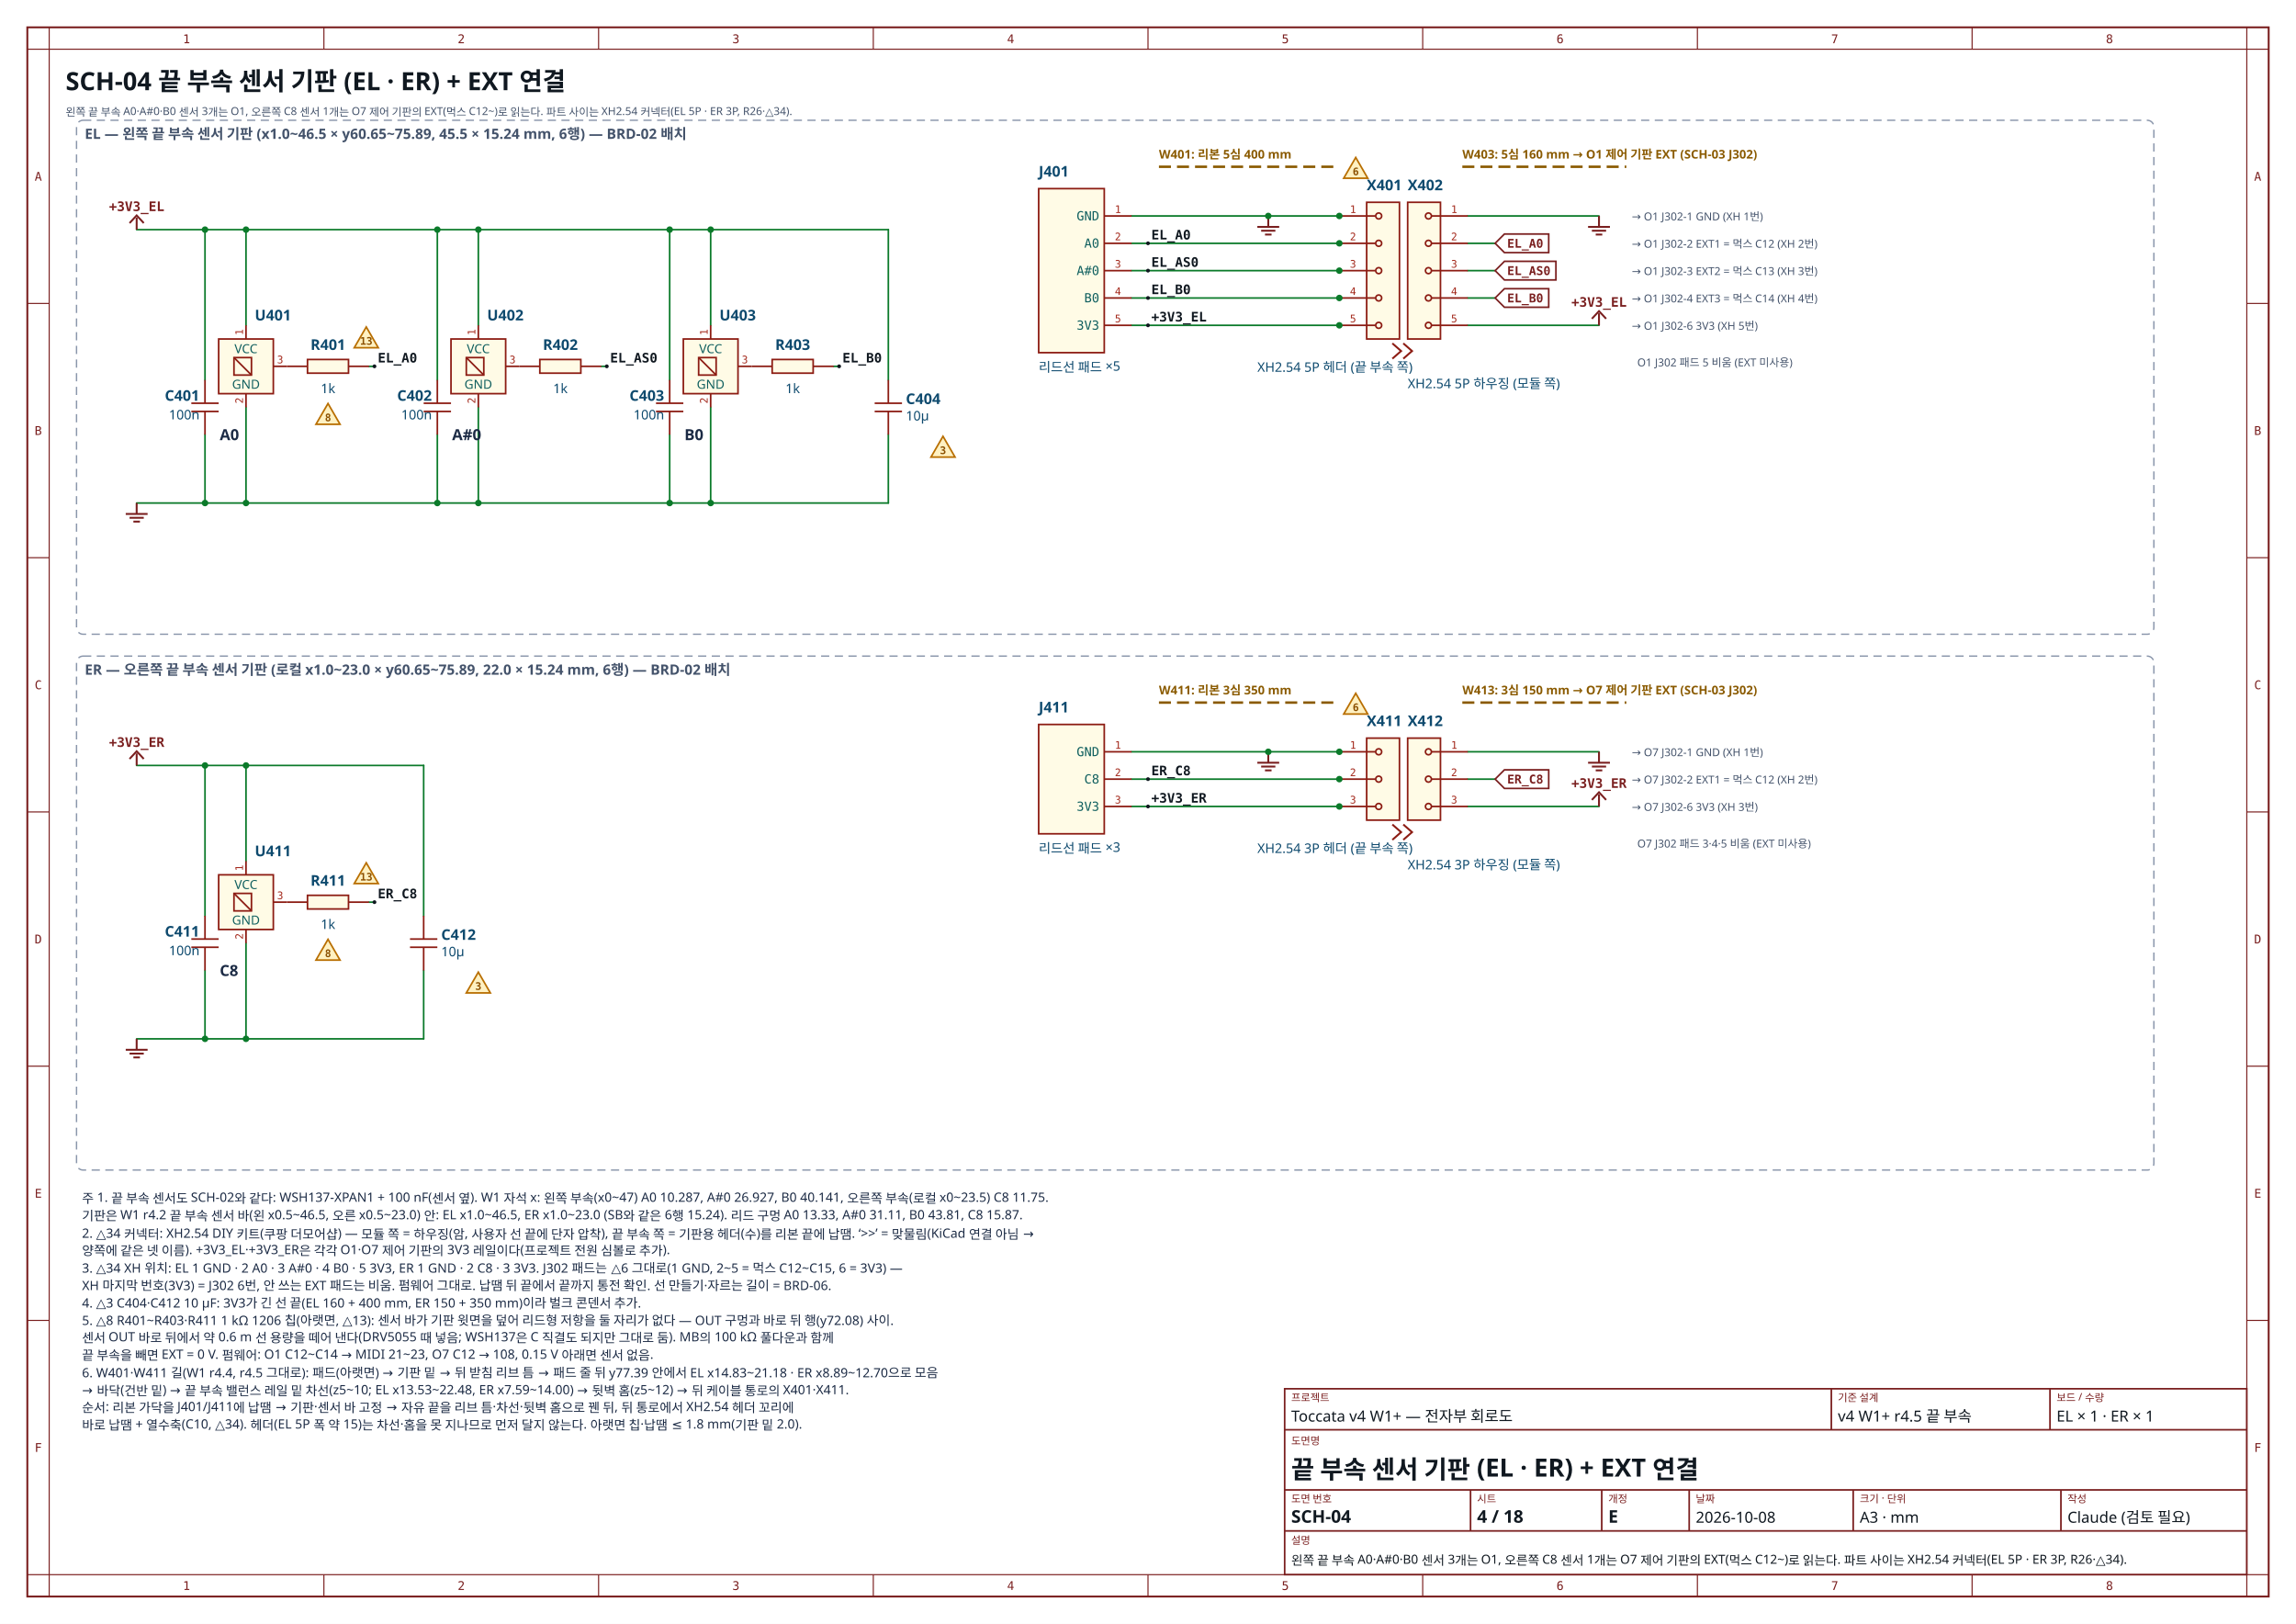
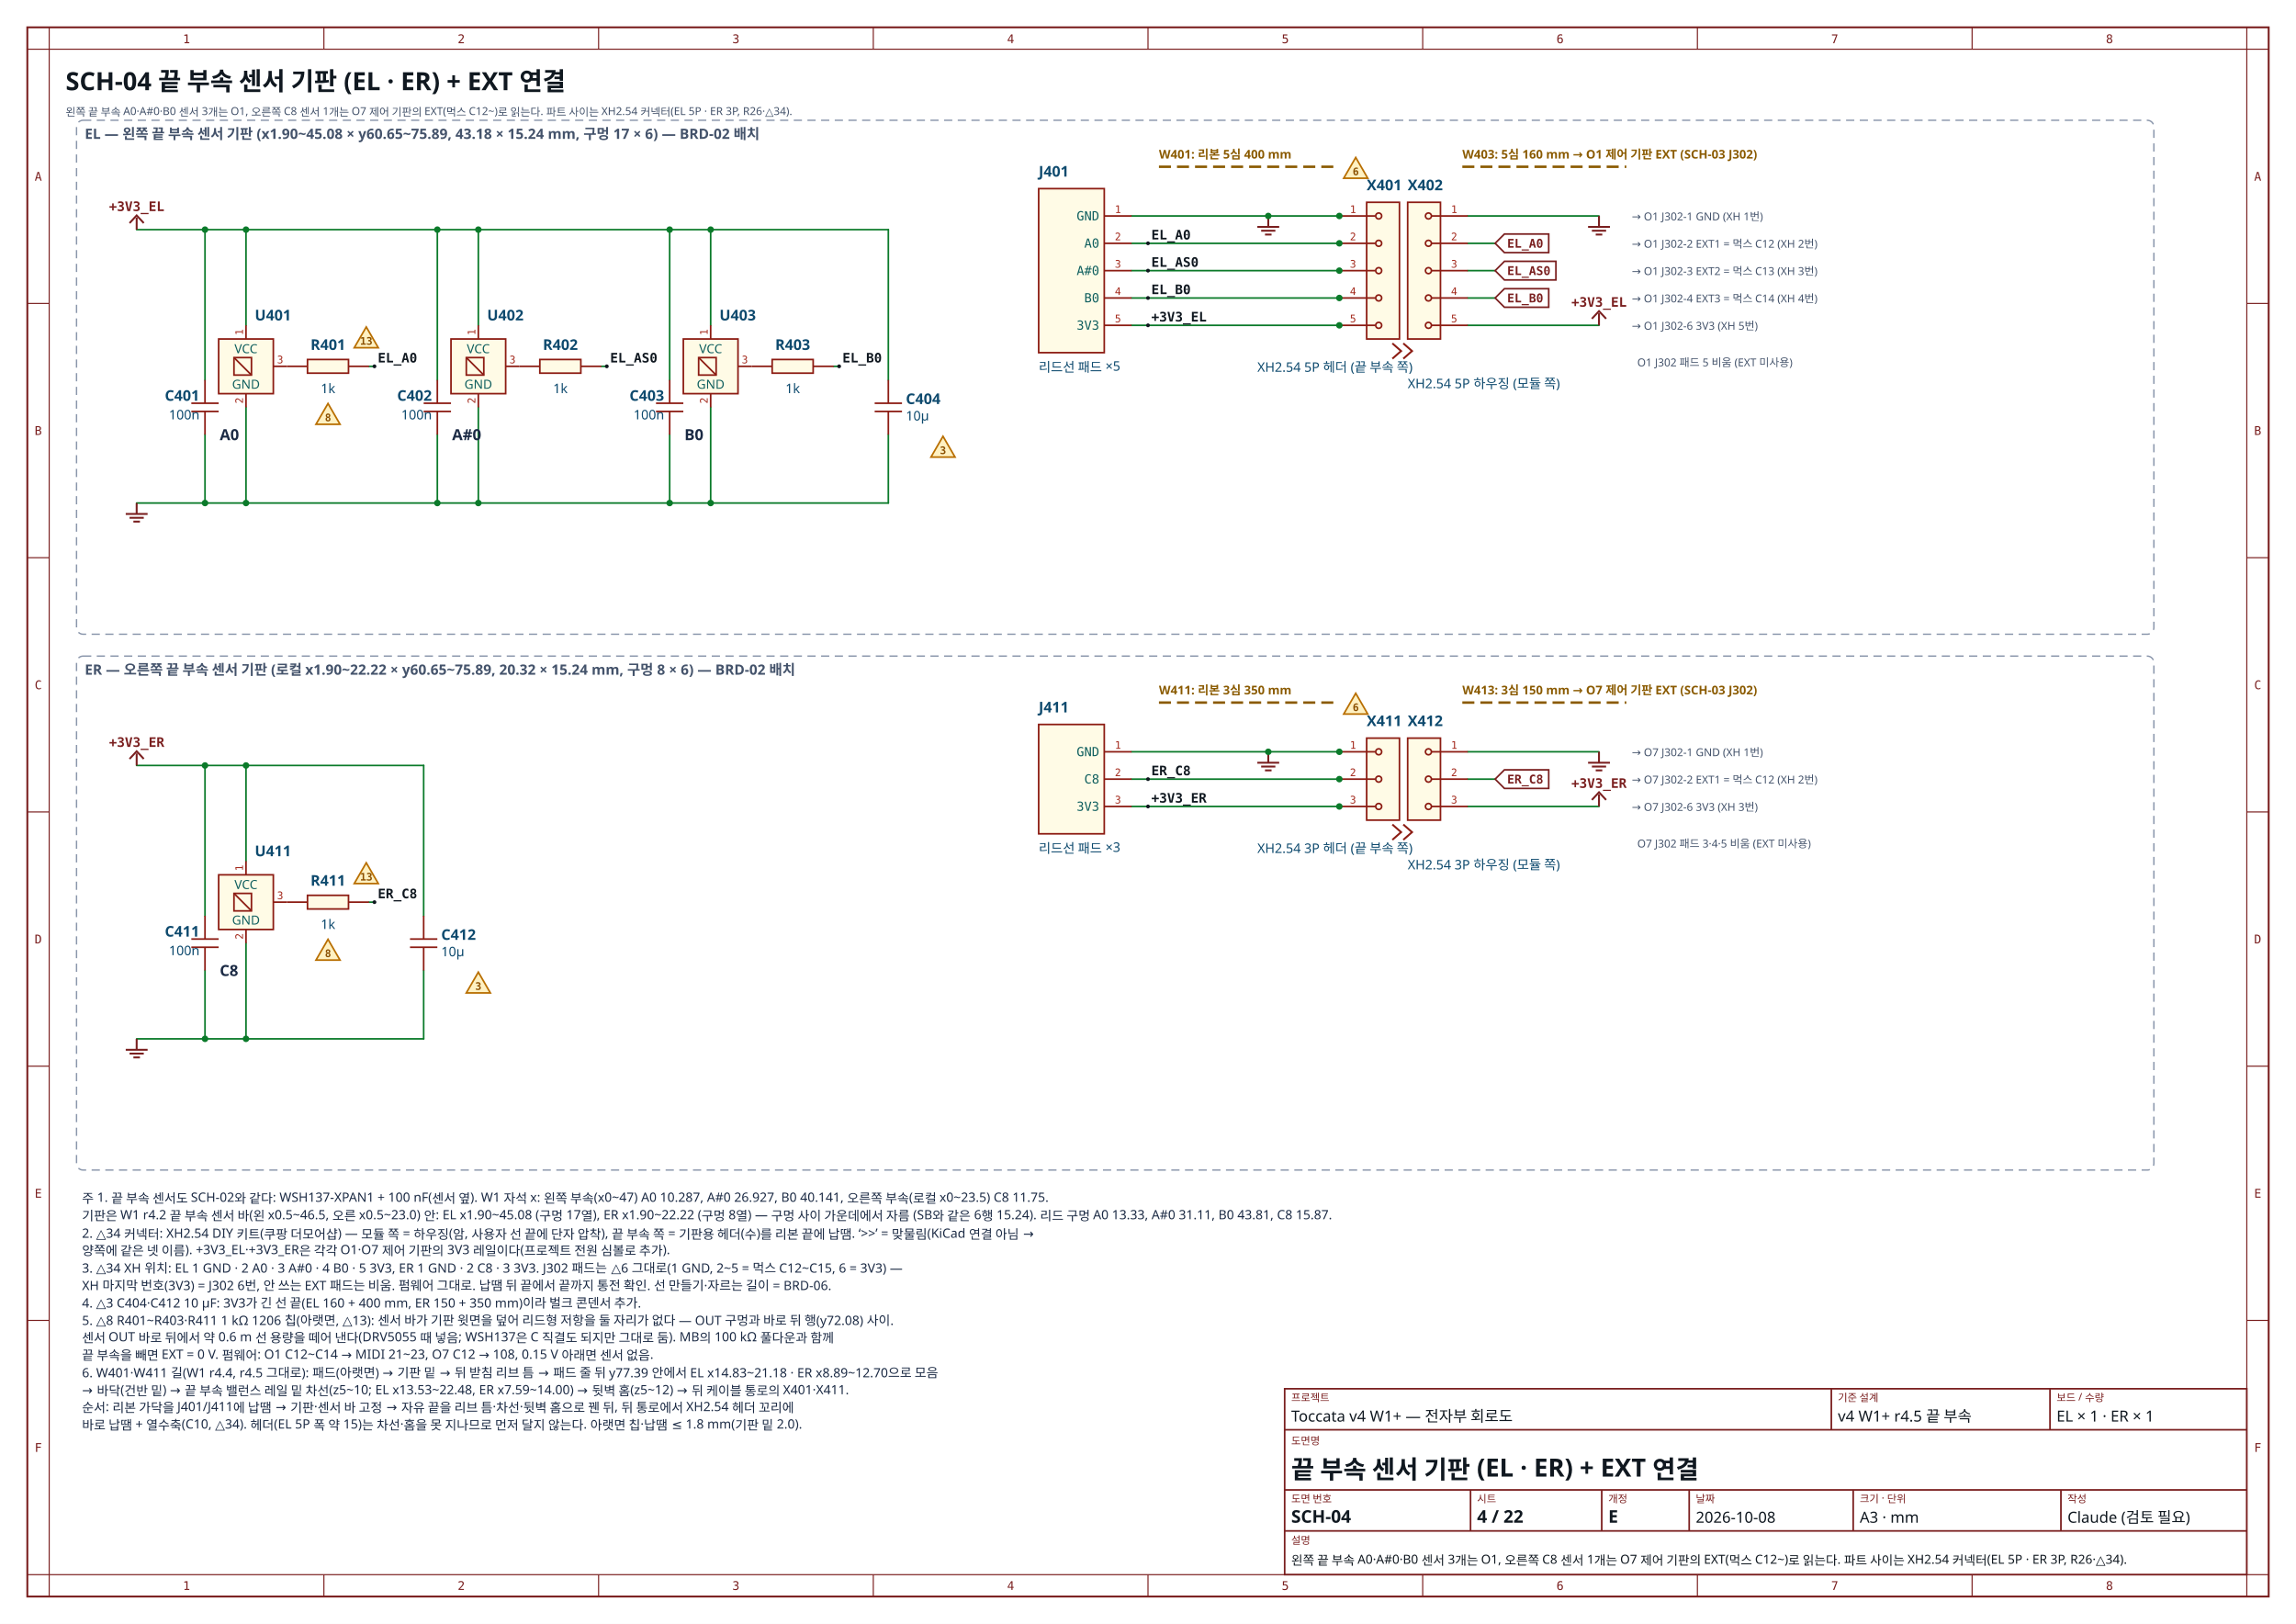
<svg xmlns="http://www.w3.org/2000/svg" viewBox="0 0 420.0 297.0" width="420.0mm" height="297.0mm" font-family="'IBM Plex Sans KR','Apple SD Gothic Neo','Noto Sans KR','Malgun Gothic',sans-serif">
  <style>
.frame{fill:none;stroke:#7a1f1f;stroke-width:.35}
.frame2{fill:none;stroke:#7a1f1f;stroke-width:.2}
.zone{font:2.2px 'IBM Plex Mono',Menlo,Consolas,monospace;fill:#7a1f1f;text-anchor:middle}
.tb{fill:none;stroke:#7a1f1f;stroke-width:.3}
.tbk{font:1.9px 'IBM Plex Sans KR','Apple SD Gothic Neo','Noto Sans KR','Malgun Gothic',sans-serif;fill:#7a1f1f}
.tbv{font:2.8px 'IBM Plex Sans KR','Apple SD Gothic Neo','Noto Sans KR','Malgun Gothic',sans-serif;fill:#101820}
.tbt{font:600 4.6px 'IBM Plex Sans KR','Apple SD Gothic Neo','Noto Sans KR','Malgun Gothic',sans-serif;fill:#101820}
.tbs{font:600 3.2px 'IBM Plex Sans KR','Apple SD Gothic Neo','Noto Sans KR','Malgun Gothic',sans-serif;fill:#101820}
.wire{fill:none;stroke:#0b7a2a;stroke-width:.3;stroke-linecap:round;stroke-linejoin:round}
.bus{fill:none;stroke:#1f4fa0;stroke-width:.8}
.cable{fill:none;stroke:#8a5a00;stroke-width:.45;stroke-dasharray:2.2 1.1}
.jn{fill:#0b7a2a}
.body{fill:#fffbe6;stroke:#8c1c13;stroke-width:.3}
.bodyl{fill:none;stroke:#8c1c13;stroke-width:.3}
.bodyf{fill:#8c1c13;stroke:#8c1c13;stroke-width:.2}
.mod{fill:#eef4fb;stroke:#1f4fa0;stroke-width:.35}
.modl{fill:none;stroke:#1f4fa0;stroke-width:.3}
.pinl{stroke:#8c1c13;stroke-width:.3}
.pinnum{font:1.9px 'IBM Plex Mono',Menlo,Consolas,monospace;fill:#a3281b}
.pinname{font:2.3px 'IBM Plex Mono',Menlo,Consolas,monospace;fill:#0e5e5e}
.pinnameh{font:2.3px 'IBM Plex Sans KR','Apple SD Gothic Neo','Noto Sans KR','Malgun Gothic',sans-serif;fill:#0e5e5e}
.ref{font:600 2.7px 'IBM Plex Sans KR','Apple SD Gothic Neo','Noto Sans KR','Malgun Gothic',sans-serif;fill:#0e4a6e}
.val{font:2.4px 'IBM Plex Sans KR','Apple SD Gothic Neo','Noto Sans KR','Malgun Gothic',sans-serif;fill:#0e4a6e}
.part{font:1.9px 'IBM Plex Sans KR','Apple SD Gothic Neo','Noto Sans KR','Malgun Gothic',sans-serif;fill:#56657a}
.lbl{font:600 2.4px 'IBM Plex Mono',Menlo,Consolas,monospace;fill:#101820}
.glbl{fill:#fff;stroke:#7a1f1f;stroke-width:.3}
.glblt{font:600 2.2px 'IBM Plex Mono',Menlo,Consolas,monospace;fill:#7a1f1f}
.pwr{fill:none;stroke:#7a1f1f;stroke-width:.35}
.pwrt{font:600 2.4px 'IBM Plex Mono',Menlo,Consolas,monospace;fill:#7a1f1f}
.nc{stroke:#1f4fa0;stroke-width:.35}
.note{font:2.35px 'IBM Plex Sans KR','Apple SD Gothic Neo','Noto Sans KR','Malgun Gothic',sans-serif;fill:#1b2a44}
.noteb{font:600 2.8px 'IBM Plex Sans KR','Apple SD Gothic Neo','Noto Sans KR','Malgun Gothic',sans-serif;fill:#1b2a44}
.notes{font:2.0px 'IBM Plex Sans KR','Apple SD Gothic Neo','Noto Sans KR','Malgun Gothic',sans-serif;fill:#44536b}
.box{fill:none;stroke:#8a96ab;stroke-width:.25;stroke-dasharray:1.5 1}
.boxt{font:600 2.6px 'IBM Plex Sans KR','Apple SD Gothic Neo','Noto Sans KR','Malgun Gothic',sans-serif;fill:#44536b}
.tblh{font:600 2.1px 'IBM Plex Sans KR','Apple SD Gothic Neo','Noto Sans KR','Malgun Gothic',sans-serif;fill:#1b2a44}
.tbl{font:2.0px 'IBM Plex Sans KR','Apple SD Gothic Neo','Noto Sans KR','Malgun Gothic',sans-serif;fill:#1b2a44}
.tblm{font:2.0px 'IBM Plex Mono',Menlo,Consolas,monospace;fill:#1b2a44}
.tline{stroke:#b6bfcc;stroke-width:.2}
.chg{fill:#fff1c2;stroke:#b86e00;stroke-width:.3}
.chgt{font:600 1.9px 'IBM Plex Mono',Menlo,Consolas,monospace;fill:#8a4f00;text-anchor:middle}
.cabt{font:600 2.2px 'IBM Plex Sans KR','Apple SD Gothic Neo','Noto Sans KR','Malgun Gothic',sans-serif;fill:#8a5a00}
</style>
  <rect width="420.0" height="297.0" fill="#fff" />
  <rect x="5.0" y="5.0" width="410.0" height="287.0" class="frame" />
  <rect x="9.0" y="9.0" width="402.0" height="279.0" class="frame2" />
  <line x1="9.00" y1="5.0" x2="9.00" y2="9.0" class="frame2" />
  <line x1="9.00" y1="288.0" x2="9.00" y2="292.0" class="frame2" />
  <line x1="59.25" y1="5.0" x2="59.25" y2="9.0" class="frame2" />
  <line x1="59.25" y1="288.0" x2="59.25" y2="292.0" class="frame2" />
  <line x1="109.50" y1="5.0" x2="109.50" y2="9.0" class="frame2" />
  <line x1="109.50" y1="288.0" x2="109.50" y2="292.0" class="frame2" />
  <line x1="159.75" y1="5.0" x2="159.75" y2="9.0" class="frame2" />
  <line x1="159.75" y1="288.0" x2="159.75" y2="292.0" class="frame2" />
  <line x1="210.00" y1="5.0" x2="210.00" y2="9.0" class="frame2" />
  <line x1="210.00" y1="288.0" x2="210.00" y2="292.0" class="frame2" />
  <line x1="260.25" y1="5.0" x2="260.25" y2="9.0" class="frame2" />
  <line x1="260.25" y1="288.0" x2="260.25" y2="292.0" class="frame2" />
  <line x1="310.50" y1="5.0" x2="310.50" y2="9.0" class="frame2" />
  <line x1="310.50" y1="288.0" x2="310.50" y2="292.0" class="frame2" />
  <line x1="360.75" y1="5.0" x2="360.75" y2="9.0" class="frame2" />
  <line x1="360.75" y1="288.0" x2="360.75" y2="292.0" class="frame2" />
  <line x1="411.00" y1="5.0" x2="411.00" y2="9.0" class="frame2" />
  <line x1="411.00" y1="288.0" x2="411.00" y2="292.0" class="frame2" />
  <text x="34.12" y="7.90" class="zone">1</text>
  <text x="34.12" y="290.80" class="zone">1</text>
  <text x="84.38" y="7.90" class="zone">2</text>
  <text x="84.38" y="290.80" class="zone">2</text>
  <text x="134.62" y="7.90" class="zone">3</text>
  <text x="134.62" y="290.80" class="zone">3</text>
  <text x="184.88" y="7.90" class="zone">4</text>
  <text x="184.88" y="290.80" class="zone">4</text>
  <text x="235.12" y="7.90" class="zone">5</text>
  <text x="235.12" y="290.80" class="zone">5</text>
  <text x="285.38" y="7.90" class="zone">6</text>
  <text x="285.38" y="290.80" class="zone">6</text>
  <text x="335.62" y="7.90" class="zone">7</text>
  <text x="335.62" y="290.80" class="zone">7</text>
  <text x="385.88" y="7.90" class="zone">8</text>
  <text x="385.88" y="290.80" class="zone">8</text>
  <line x1="5.0" y1="9.00" x2="9.0" y2="9.00" class="frame2" />
  <line x1="411.0" y1="9.00" x2="415.0" y2="9.00" class="frame2" />
  <line x1="5.0" y1="55.50" x2="9.0" y2="55.50" class="frame2" />
  <line x1="411.0" y1="55.50" x2="415.0" y2="55.50" class="frame2" />
  <line x1="5.0" y1="102.00" x2="9.0" y2="102.00" class="frame2" />
  <line x1="411.0" y1="102.00" x2="415.0" y2="102.00" class="frame2" />
  <line x1="5.0" y1="148.50" x2="9.0" y2="148.50" class="frame2" />
  <line x1="411.0" y1="148.50" x2="415.0" y2="148.50" class="frame2" />
  <line x1="5.0" y1="195.00" x2="9.0" y2="195.00" class="frame2" />
  <line x1="411.0" y1="195.00" x2="415.0" y2="195.00" class="frame2" />
  <line x1="5.0" y1="241.50" x2="9.0" y2="241.50" class="frame2" />
  <line x1="411.0" y1="241.50" x2="415.0" y2="241.50" class="frame2" />
  <line x1="5.0" y1="288.00" x2="9.0" y2="288.00" class="frame2" />
  <line x1="411.0" y1="288.00" x2="415.0" y2="288.00" class="frame2" />
  <text x="7.00" y="33.05" class="zone">A</text>
  <text x="413.00" y="33.05" class="zone">A</text>
  <text x="7.00" y="79.55" class="zone">B</text>
  <text x="413.00" y="79.55" class="zone">B</text>
  <text x="7.00" y="126.05" class="zone">C</text>
  <text x="413.00" y="126.05" class="zone">C</text>
  <text x="7.00" y="172.55" class="zone">D</text>
  <text x="413.00" y="172.55" class="zone">D</text>
  <text x="7.00" y="219.05" class="zone">E</text>
  <text x="413.00" y="219.05" class="zone">E</text>
  <text x="7.00" y="265.55" class="zone">F</text>
  <text x="413.00" y="265.55" class="zone">F</text>
  <rect x="235.00" y="254.00" width="176.0" height="34.0" class="tb" fill="#fff" />
  <line x1="235.00" y1="261.50" x2="411.00" y2="261.50" class="tb" />
  <line x1="235.00" y1="272.50" x2="411.00" y2="272.50" class="tb" />
  <line x1="235.00" y1="280.00" x2="411.00" y2="280.00" class="tb" />
  <text x="236.20" y="256.30" class="tbk">프로젝트</text>
  <text x="236.20" y="260.00" class="tbv">Toccata v4 W1+ — 전자부 회로도</text>
  <text x="336.20" y="256.30" class="tbk">기준 설계</text>
  <text x="336.20" y="260.00" class="tbv">v4 W1+ r4.5 끝 부속</text>
  <line x1="335.00" y1="254.00" x2="335.00" y2="261.50" class="tb" />
  <text x="376.20" y="256.30" class="tbk">보드 / 수량</text>
  <text x="376.20" y="260.00" class="tbv">EL × 1 · ER × 1</text>
  <line x1="375.00" y1="254.00" x2="375.00" y2="261.50" class="tb" />
  <text x="236.20" y="264.20" class="tbk">도면명</text>
  <text x="236.20" y="270.40" class="tbt">끝 부속 센서 기판 (EL · ER) + EXT 연결</text>
  <text x="236.20" y="274.80" class="tbk">도면 번호</text>
  <text x="236.20" y="278.50" class="tbs">SCH-04</text>
  <text x="270.20" y="274.80" class="tbk">시트</text>
-   <text x="270.20" y="278.50" class="tbs">4 / 18</text>
+   <text x="270.20" y="278.50" class="tbs">4 / 22</text>
  <line x1="269.00" y1="272.50" x2="269.00" y2="280.00" class="tb" />
  <text x="294.20" y="274.80" class="tbk">개정</text>
  <text x="294.20" y="278.50" class="tbs">E</text>
  <line x1="293.00" y1="272.50" x2="293.00" y2="280.00" class="tb" />
  <text x="310.20" y="274.80" class="tbk">날짜</text>
  <text x="310.20" y="278.50" class="tbv">2026-10-08</text>
  <line x1="309.00" y1="272.50" x2="309.00" y2="280.00" class="tb" />
  <text x="340.20" y="274.80" class="tbk">크기 · 단위</text>
  <text x="340.20" y="278.50" class="tbv">A3 · mm</text>
  <line x1="339.00" y1="272.50" x2="339.00" y2="280.00" class="tb" />
  <text x="378.20" y="274.80" class="tbk">작성</text>
  <text x="378.20" y="278.50" class="tbv">Claude (검토 필요)</text>
  <line x1="377.00" y1="272.50" x2="377.00" y2="280.00" class="tb" />
  <text x="236.20" y="282.40" class="tbk">설명</text>
  <text x="236.20" y="286.20" class="tbv" style="font-size:2.3px">왼쪽 끝 부속 A0·A#0·B0 센서 3개는 O1, 오른쪽 C8 센서 1개는 O7 제어 기판의 EXT(먹스 C12~)로 읽는다. 파트 사이는 XH2.54 커넥터(EL 5P · ER 3P, R26·△34).</text>
  <rect x="14.00" y="22.00" width="380.00" height="94.00" rx="1.2" class="box" />
  <rect x="14.00" y="120.00" width="380.00" height="94.00" rx="1.2" class="box" />
  <path d="M25.00,42.00 L162.50,42.00" class="wire" />
  <path d="M25.00,92.00 L162.50,92.00" class="wire" />
  <path d="M45.00,59.50 L45.00,42.00" class="wire" />
  <path d="M45.00,74.50 L45.00,92.00" class="wire" />
  <path d="M67.50,67.00 L68.50,67.00" class="wire" />
  <path d="M37.50,69.50 L37.50,42.00" class="wire" />
  <path d="M37.50,79.50 L37.50,92.00" class="wire" />
  <path d="M87.50,59.50 L87.50,42.00" class="wire" />
  <path d="M87.50,74.50 L87.50,92.00" class="wire" />
  <path d="M110.00,67.00 L111.00,67.00" class="wire" />
  <path d="M80.00,69.50 L80.00,42.00" class="wire" />
  <path d="M80.00,79.50 L80.00,92.00" class="wire" />
  <path d="M130.00,59.50 L130.00,42.00" class="wire" />
  <path d="M130.00,74.50 L130.00,92.00" class="wire" />
  <path d="M152.50,67.00 L153.50,67.00" class="wire" />
  <path d="M122.50,69.50 L122.50,42.00" class="wire" />
  <path d="M122.50,79.50 L122.50,92.00" class="wire" />
  <path d="M162.50,69.50 L162.50,42.00" class="wire" />
  <path d="M162.50,79.50 L162.50,92.00" class="wire" />
  <path d="M207.00,39.50 L245.00,39.50" class="wire" />
  <path d="M207.00,44.50 L245.00,44.50" class="wire" />
  <path d="M207.00,49.50 L245.00,49.50" class="wire" />
  <path d="M207.00,54.50 L245.00,54.50" class="wire" />
  <path d="M207.00,59.50 L245.00,59.50" class="wire" />
  <path d="M212.00,30.50 L245.00,30.50" class="cable" />
  <path d="M268.50,39.50 L292.50,39.50" class="wire" />
  <path d="M268.50,44.50 L273.50,44.50" class="wire" />
  <path d="M268.50,49.50 L273.50,49.50" class="wire" />
  <path d="M268.50,54.50 L273.50,54.50" class="wire" />
  <path d="M268.50,59.50 L292.50,59.50" class="wire" />
  <path d="M267.50,30.50 L297.50,30.50" class="cable" />
  <path d="M25.00,140.00 L77.50,140.00" class="wire" />
  <path d="M25.00,190.00 L77.50,190.00" class="wire" />
  <path d="M45.00,157.50 L45.00,140.00" class="wire" />
  <path d="M45.00,172.50 L45.00,190.00" class="wire" />
  <path d="M67.50,165.00 L68.50,165.00" class="wire" />
  <path d="M37.50,167.50 L37.50,140.00" class="wire" />
  <path d="M37.50,177.50 L37.50,190.00" class="wire" />
  <path d="M77.50,167.50 L77.50,140.00" class="wire" />
  <path d="M77.50,177.50 L77.50,190.00" class="wire" />
  <path d="M207.00,137.50 L245.00,137.50" class="wire" />
  <path d="M207.00,142.50 L245.00,142.50" class="wire" />
  <path d="M207.00,147.50 L245.00,147.50" class="wire" />
  <path d="M212.00,128.50 L245.00,128.50" class="cable" />
  <path d="M268.50,137.50 L292.50,137.50" class="wire" />
  <path d="M268.50,142.50 L273.50,142.50" class="wire" />
  <path d="M268.50,147.50 L292.50,147.50" class="wire" />
  <path d="M267.50,128.50 L297.50,128.50" class="cable" />
  <rect x="40.00" y="62.00" width="10.00" height="10.00" class="body" />
  <rect x="42.80" y="65.40" width="3.20" height="3.20" class="bodyl" />
  <line x1="42.80" y1="65.40" x2="46.00" y2="68.60" class="bodyl" />
  <rect x="56.25" y="65.75" width="7.50" height="2.50" class="body" />
  <line x1="35.00" y1="73.75" x2="40.00" y2="73.75" class="bodyl" />
  <line x1="35.00" y1="75.25" x2="40.00" y2="75.25" class="bodyl" />
  <rect x="82.50" y="62.00" width="10.00" height="10.00" class="body" />
  <rect x="85.30" y="65.40" width="3.20" height="3.20" class="bodyl" />
  <line x1="85.30" y1="65.40" x2="88.50" y2="68.60" class="bodyl" />
  <rect x="98.75" y="65.75" width="7.50" height="2.50" class="body" />
  <line x1="77.50" y1="73.75" x2="82.50" y2="73.75" class="bodyl" />
  <line x1="77.50" y1="75.25" x2="82.50" y2="75.25" class="bodyl" />
  <rect x="125.00" y="62.00" width="10.00" height="10.00" class="body" />
  <rect x="127.80" y="65.40" width="3.20" height="3.20" class="bodyl" />
  <line x1="127.80" y1="65.40" x2="131.00" y2="68.60" class="bodyl" />
  <rect x="141.25" y="65.75" width="7.50" height="2.50" class="body" />
  <line x1="120.00" y1="73.75" x2="125.00" y2="73.75" class="bodyl" />
  <line x1="120.00" y1="75.25" x2="125.00" y2="75.25" class="bodyl" />
  <line x1="160.00" y1="73.75" x2="165.00" y2="73.75" class="bodyl" />
  <line x1="160.00" y1="75.25" x2="165.00" y2="75.25" class="bodyl" />
  <rect x="190.00" y="34.50" width="12.00" height="30.00" class="body" />
  <rect x="250.00" y="37.00" width="6.00" height="25.00" class="body" />
  <circle cx="252.20" cy="39.50" r="0.55" class="bodyl" />
  <line x1="250.00" y1="39.50" x2="251.60" y2="39.50" class="bodyl" />
  <circle cx="252.20" cy="44.50" r="0.55" class="bodyl" />
  <line x1="250.00" y1="44.50" x2="251.60" y2="44.50" class="bodyl" />
  <circle cx="252.20" cy="49.50" r="0.55" class="bodyl" />
  <line x1="250.00" y1="49.50" x2="251.60" y2="49.50" class="bodyl" />
  <circle cx="252.20" cy="54.50" r="0.55" class="bodyl" />
  <line x1="250.00" y1="54.50" x2="251.60" y2="54.50" class="bodyl" />
  <circle cx="252.20" cy="59.50" r="0.55" class="bodyl" />
  <line x1="250.00" y1="59.50" x2="251.60" y2="59.50" class="bodyl" />
  <rect x="257.50" y="37.00" width="6.00" height="25.00" class="body" />
  <line x1="261.90" y1="39.50" x2="263.50" y2="39.50" class="bodyl" />
  <circle cx="261.30" cy="39.50" r="0.55" class="bodyl" />
  <line x1="261.90" y1="44.50" x2="263.50" y2="44.50" class="bodyl" />
  <circle cx="261.30" cy="44.50" r="0.55" class="bodyl" />
  <line x1="261.90" y1="49.50" x2="263.50" y2="49.50" class="bodyl" />
  <circle cx="261.30" cy="49.50" r="0.55" class="bodyl" />
  <line x1="261.90" y1="54.50" x2="263.50" y2="54.50" class="bodyl" />
  <circle cx="261.30" cy="54.50" r="0.55" class="bodyl" />
  <line x1="261.90" y1="59.50" x2="263.50" y2="59.50" class="bodyl" />
  <circle cx="261.30" cy="59.50" r="0.55" class="bodyl" />
  <rect x="40.00" y="160.00" width="10.00" height="10.00" class="body" />
  <rect x="42.80" y="163.40" width="3.20" height="3.20" class="bodyl" />
  <line x1="42.80" y1="163.40" x2="46.00" y2="166.60" class="bodyl" />
  <rect x="56.25" y="163.75" width="7.50" height="2.50" class="body" />
  <line x1="35.00" y1="171.75" x2="40.00" y2="171.75" class="bodyl" />
  <line x1="35.00" y1="173.25" x2="40.00" y2="173.25" class="bodyl" />
  <line x1="75.00" y1="171.75" x2="80.00" y2="171.75" class="bodyl" />
  <line x1="75.00" y1="173.25" x2="80.00" y2="173.25" class="bodyl" />
  <rect x="190.00" y="132.50" width="12.00" height="20.00" class="body" />
  <rect x="250.00" y="135.00" width="6.00" height="15.00" class="body" />
  <circle cx="252.20" cy="137.50" r="0.55" class="bodyl" />
  <line x1="250.00" y1="137.50" x2="251.60" y2="137.50" class="bodyl" />
  <circle cx="252.20" cy="142.50" r="0.55" class="bodyl" />
  <line x1="250.00" y1="142.50" x2="251.60" y2="142.50" class="bodyl" />
  <circle cx="252.20" cy="147.50" r="0.55" class="bodyl" />
  <line x1="250.00" y1="147.50" x2="251.60" y2="147.50" class="bodyl" />
  <rect x="257.50" y="135.00" width="6.00" height="15.00" class="body" />
  <line x1="261.90" y1="137.50" x2="263.50" y2="137.50" class="bodyl" />
  <circle cx="261.30" cy="137.50" r="0.55" class="bodyl" />
  <line x1="261.90" y1="142.50" x2="263.50" y2="142.50" class="bodyl" />
  <circle cx="261.30" cy="142.50" r="0.55" class="bodyl" />
  <line x1="261.90" y1="147.50" x2="263.50" y2="147.50" class="bodyl" />
  <circle cx="261.30" cy="147.50" r="0.55" class="bodyl" />
  <line x1="45.00" y1="59.50" x2="45.00" y2="62.00" class="pinl" />
  <text x="44.45" y="60.75" class="pinnum" text-anchor="middle" transform="rotate(-90 44.45 60.75)">1</text>
  <text x="45.00" y="64.60" class="pinnameh" text-anchor="middle">VCC</text>
  <line x1="45.00" y1="74.50" x2="45.00" y2="72.00" class="pinl" />
  <text x="44.45" y="73.25" class="pinnum" text-anchor="middle" transform="rotate(-90 44.45 73.25)">2</text>
  <text x="45.00" y="71.10" class="pinnameh" text-anchor="middle">GND</text>
  <line x1="52.50" y1="67.00" x2="50.00" y2="67.00" class="pinl" />
  <text x="51.25" y="66.45" class="pinnum" text-anchor="middle">3</text>
  <line x1="67.50" y1="67.00" x2="63.75" y2="67.00" class="pinl" />
  <line x1="52.50" y1="67.00" x2="56.25" y2="67.00" class="pinl" />
  <line x1="37.50" y1="69.50" x2="37.50" y2="73.75" class="pinl" />
  <line x1="37.50" y1="79.50" x2="37.50" y2="75.25" class="pinl" />
  <line x1="87.50" y1="59.50" x2="87.50" y2="62.00" class="pinl" />
  <text x="86.95" y="60.75" class="pinnum" text-anchor="middle" transform="rotate(-90 86.95 60.75)">1</text>
  <text x="87.50" y="64.60" class="pinnameh" text-anchor="middle">VCC</text>
  <line x1="87.50" y1="74.50" x2="87.50" y2="72.00" class="pinl" />
  <text x="86.95" y="73.25" class="pinnum" text-anchor="middle" transform="rotate(-90 86.95 73.25)">2</text>
  <text x="87.50" y="71.10" class="pinnameh" text-anchor="middle">GND</text>
  <line x1="95.00" y1="67.00" x2="92.50" y2="67.00" class="pinl" />
  <text x="93.75" y="66.45" class="pinnum" text-anchor="middle">3</text>
  <line x1="110.00" y1="67.00" x2="106.25" y2="67.00" class="pinl" />
  <line x1="95.00" y1="67.00" x2="98.75" y2="67.00" class="pinl" />
  <line x1="80.00" y1="69.50" x2="80.00" y2="73.75" class="pinl" />
  <line x1="80.00" y1="79.50" x2="80.00" y2="75.25" class="pinl" />
  <line x1="130.00" y1="59.50" x2="130.00" y2="62.00" class="pinl" />
  <text x="129.45" y="60.75" class="pinnum" text-anchor="middle" transform="rotate(-90 129.45 60.75)">1</text>
  <text x="130.00" y="64.60" class="pinnameh" text-anchor="middle">VCC</text>
  <line x1="130.00" y1="74.50" x2="130.00" y2="72.00" class="pinl" />
  <text x="129.45" y="73.25" class="pinnum" text-anchor="middle" transform="rotate(-90 129.45 73.25)">2</text>
  <text x="130.00" y="71.10" class="pinnameh" text-anchor="middle">GND</text>
  <line x1="137.50" y1="67.00" x2="135.00" y2="67.00" class="pinl" />
  <text x="136.25" y="66.45" class="pinnum" text-anchor="middle">3</text>
  <line x1="152.50" y1="67.00" x2="148.75" y2="67.00" class="pinl" />
  <line x1="137.50" y1="67.00" x2="141.25" y2="67.00" class="pinl" />
  <line x1="122.50" y1="69.50" x2="122.50" y2="73.75" class="pinl" />
  <line x1="122.50" y1="79.50" x2="122.50" y2="75.25" class="pinl" />
  <line x1="162.50" y1="69.50" x2="162.50" y2="73.75" class="pinl" />
  <line x1="162.50" y1="79.50" x2="162.50" y2="75.25" class="pinl" />
  <line x1="207.00" y1="39.50" x2="202.00" y2="39.50" class="pinl" />
  <text x="204.50" y="38.95" class="pinnum" text-anchor="middle">1</text>
  <text x="201.10" y="40.30" class="pinname" text-anchor="end">GND</text>
  <line x1="207.00" y1="44.50" x2="202.00" y2="44.50" class="pinl" />
  <text x="204.50" y="43.95" class="pinnum" text-anchor="middle">2</text>
  <text x="201.10" y="45.30" class="pinname" text-anchor="end">A0</text>
  <line x1="207.00" y1="49.50" x2="202.00" y2="49.50" class="pinl" />
  <text x="204.50" y="48.95" class="pinnum" text-anchor="middle">3</text>
  <text x="201.10" y="50.30" class="pinname" text-anchor="end">A#0</text>
  <line x1="207.00" y1="54.50" x2="202.00" y2="54.50" class="pinl" />
  <text x="204.50" y="53.95" class="pinnum" text-anchor="middle">4</text>
  <text x="201.10" y="55.30" class="pinname" text-anchor="end">B0</text>
  <line x1="207.00" y1="59.50" x2="202.00" y2="59.50" class="pinl" />
  <text x="204.50" y="58.95" class="pinnum" text-anchor="middle">5</text>
  <text x="201.10" y="60.30" class="pinname" text-anchor="end">3V3</text>
  <line x1="245.00" y1="39.50" x2="250.00" y2="39.50" class="pinl" />
  <text x="247.50" y="38.95" class="pinnum" text-anchor="middle">1</text>
  <line x1="245.00" y1="44.50" x2="250.00" y2="44.50" class="pinl" />
  <text x="247.50" y="43.95" class="pinnum" text-anchor="middle">2</text>
  <line x1="245.00" y1="49.50" x2="250.00" y2="49.50" class="pinl" />
  <text x="247.50" y="48.95" class="pinnum" text-anchor="middle">3</text>
  <line x1="245.00" y1="54.50" x2="250.00" y2="54.50" class="pinl" />
  <text x="247.50" y="53.95" class="pinnum" text-anchor="middle">4</text>
  <line x1="245.00" y1="59.50" x2="250.00" y2="59.50" class="pinl" />
  <text x="247.50" y="58.95" class="pinnum" text-anchor="middle">5</text>
  <line x1="268.50" y1="39.50" x2="263.50" y2="39.50" class="pinl" />
  <text x="266.00" y="38.95" class="pinnum" text-anchor="middle">1</text>
  <line x1="268.50" y1="44.50" x2="263.50" y2="44.50" class="pinl" />
  <text x="266.00" y="43.95" class="pinnum" text-anchor="middle">2</text>
  <line x1="268.50" y1="49.50" x2="263.50" y2="49.50" class="pinl" />
  <text x="266.00" y="48.95" class="pinnum" text-anchor="middle">3</text>
  <line x1="268.50" y1="54.50" x2="263.50" y2="54.50" class="pinl" />
  <text x="266.00" y="53.95" class="pinnum" text-anchor="middle">4</text>
  <line x1="268.50" y1="59.50" x2="263.50" y2="59.50" class="pinl" />
  <text x="266.00" y="58.95" class="pinnum" text-anchor="middle">5</text>
  <line x1="45.00" y1="157.50" x2="45.00" y2="160.00" class="pinl" />
  <text x="44.45" y="158.75" class="pinnum" text-anchor="middle" transform="rotate(-90 44.45 158.75)">1</text>
  <text x="45.00" y="162.60" class="pinnameh" text-anchor="middle">VCC</text>
  <line x1="45.00" y1="172.50" x2="45.00" y2="170.00" class="pinl" />
  <text x="44.45" y="171.25" class="pinnum" text-anchor="middle" transform="rotate(-90 44.45 171.25)">2</text>
  <text x="45.00" y="169.10" class="pinnameh" text-anchor="middle">GND</text>
  <line x1="52.50" y1="165.00" x2="50.00" y2="165.00" class="pinl" />
  <text x="51.25" y="164.45" class="pinnum" text-anchor="middle">3</text>
  <line x1="67.50" y1="165.00" x2="63.75" y2="165.00" class="pinl" />
  <line x1="52.50" y1="165.00" x2="56.25" y2="165.00" class="pinl" />
  <line x1="37.50" y1="167.50" x2="37.50" y2="171.75" class="pinl" />
  <line x1="37.50" y1="177.50" x2="37.50" y2="173.25" class="pinl" />
  <line x1="77.50" y1="167.50" x2="77.50" y2="171.75" class="pinl" />
  <line x1="77.50" y1="177.50" x2="77.50" y2="173.25" class="pinl" />
  <line x1="207.00" y1="137.50" x2="202.00" y2="137.50" class="pinl" />
  <text x="204.50" y="136.95" class="pinnum" text-anchor="middle">1</text>
  <text x="201.10" y="138.30" class="pinname" text-anchor="end">GND</text>
  <line x1="207.00" y1="142.50" x2="202.00" y2="142.50" class="pinl" />
  <text x="204.50" y="141.95" class="pinnum" text-anchor="middle">2</text>
  <text x="201.10" y="143.30" class="pinname" text-anchor="end">C8</text>
  <line x1="207.00" y1="147.50" x2="202.00" y2="147.50" class="pinl" />
  <text x="204.50" y="146.95" class="pinnum" text-anchor="middle">3</text>
  <text x="201.10" y="148.30" class="pinname" text-anchor="end">3V3</text>
  <line x1="245.00" y1="137.50" x2="250.00" y2="137.50" class="pinl" />
  <text x="247.50" y="136.95" class="pinnum" text-anchor="middle">1</text>
  <line x1="245.00" y1="142.50" x2="250.00" y2="142.50" class="pinl" />
  <text x="247.50" y="141.95" class="pinnum" text-anchor="middle">2</text>
  <line x1="245.00" y1="147.50" x2="250.00" y2="147.50" class="pinl" />
  <text x="247.50" y="146.95" class="pinnum" text-anchor="middle">3</text>
  <line x1="268.50" y1="137.50" x2="263.50" y2="137.50" class="pinl" />
  <text x="266.00" y="136.95" class="pinnum" text-anchor="middle">1</text>
  <line x1="268.50" y1="142.50" x2="263.50" y2="142.50" class="pinl" />
  <text x="266.00" y="141.95" class="pinnum" text-anchor="middle">2</text>
  <line x1="268.50" y1="147.50" x2="263.50" y2="147.50" class="pinl" />
  <text x="266.00" y="146.95" class="pinnum" text-anchor="middle">3</text>
-   <text x="15.50" y="25.40" class="boxt">EL — 왼쪽 끝 부속 센서 기판 (x1.0~46.5 × y60.65~75.89, 45.5 × 15.24 mm, 6행) — BRD-02 배치</text>
+   <text x="15.50" y="25.40" class="boxt">EL — 왼쪽 끝 부속 센서 기판 (x1.90~45.08 × y60.65~75.89, 43.18 × 15.24 mm, 구멍 17 × 6) — BRD-02 배치</text>
  <text x="46.60" y="58.60" class="ref">U401</text>
  <text x="40.20" y="80.50" class="noteb">A0</text>
  <text x="60.00" y="64.00" class="ref" text-anchor="middle">R401</text>
  <text x="60.00" y="71.90" class="val" text-anchor="middle">1k</text>
  <text x="69.10" y="66.30" class="lbl">EL_A0</text>
  <text x="36.50" y="73.30" class="ref" text-anchor="end">C401</text>
  <text x="36.50" y="76.70" class="val" text-anchor="end">100n</text>
  <text x="89.10" y="58.60" class="ref">U402</text>
  <text x="82.70" y="80.50" class="noteb">A#0</text>
  <text x="102.50" y="64.00" class="ref" text-anchor="middle">R402</text>
  <text x="102.50" y="71.90" class="val" text-anchor="middle">1k</text>
  <text x="111.60" y="66.30" class="lbl">EL_AS0</text>
  <text x="79.00" y="73.30" class="ref" text-anchor="end">C402</text>
  <text x="79.00" y="76.70" class="val" text-anchor="end">100n</text>
  <text x="131.60" y="58.60" class="ref">U403</text>
  <text x="125.20" y="80.50" class="noteb">B0</text>
  <text x="145.00" y="64.00" class="ref" text-anchor="middle">R403</text>
  <text x="145.00" y="71.90" class="val" text-anchor="middle">1k</text>
  <text x="154.10" y="66.30" class="lbl">EL_B0</text>
  <text x="121.50" y="73.30" class="ref" text-anchor="end">C403</text>
  <text x="121.50" y="76.70" class="val" text-anchor="end">100n</text>
  <text x="165.70" y="73.90" class="ref">C404</text>
  <text x="165.70" y="76.90" class="val">10µ</text>
  <text x="190.00" y="32.30" class="ref">J401</text>
  <text x="190.00" y="68.00" class="val">리드선 패드 ×5</text>
  <text x="250.00" y="34.80" class="ref">X401</text>
  <text x="230.00" y="68.00" class="val">XH2.54 5P 헤더 (끝 부속 쪽)</text>
  <text x="257.50" y="34.80" class="ref">X402</text>
  <text x="257.50" y="71.00" class="val">XH2.54 5P 하우징 (모듈 쪽)</text>
  <text x="210.60" y="43.80" class="lbl">EL_A0</text>
  <text x="210.60" y="48.80" class="lbl">EL_AS0</text>
  <text x="210.60" y="53.80" class="lbl">EL_B0</text>
  <text x="210.60" y="58.80" class="lbl">+3V3_EL</text>
  <text x="212.00" y="29.00" class="cabt">W401: 리본 5심 400 mm</text>
  <text x="298.50" y="40.30" class="notes">→ O1 J302-1 GND (XH 1번)</text>
  <text x="298.50" y="45.30" class="notes">→ O1 J302-2 EXT1 = 먹스 C12 (XH 2번)</text>
  <text x="298.50" y="50.30" class="notes">→ O1 J302-3 EXT2 = 먹스 C13 (XH 3번)</text>
  <text x="298.50" y="55.30" class="notes">→ O1 J302-4 EXT3 = 먹스 C14 (XH 4번)</text>
  <text x="298.50" y="60.30" class="notes">→ O1 J302-6 3V3 (XH 5번)</text>
  <text x="299.50" y="67.00" class="notes">O1 J302 패드 5 비움 (EXT 미사용)</text>
  <text x="267.50" y="29.00" class="cabt">W403: 5심 160 mm → O1 제어 기판 EXT (SCH-03 J302)</text>
-   <text x="15.50" y="123.40" class="boxt">ER — 오른쪽 끝 부속 센서 기판 (로컬 x1.0~23.0 × y60.65~75.89, 22.0 × 15.24 mm, 6행) — BRD-02 배치</text>
+   <text x="15.50" y="123.40" class="boxt">ER — 오른쪽 끝 부속 센서 기판 (로컬 x1.90~22.22 × y60.65~75.89, 20.32 × 15.24 mm, 구멍 8 × 6) — BRD-02 배치</text>
  <text x="46.60" y="156.60" class="ref">U411</text>
  <text x="40.20" y="178.50" class="noteb">C8</text>
  <text x="60.00" y="162.00" class="ref" text-anchor="middle">R411</text>
  <text x="60.00" y="169.90" class="val" text-anchor="middle">1k</text>
  <text x="69.10" y="164.30" class="lbl">ER_C8</text>
  <text x="36.50" y="171.30" class="ref" text-anchor="end">C411</text>
  <text x="36.50" y="174.70" class="val" text-anchor="end">100n</text>
  <text x="80.70" y="171.90" class="ref">C412</text>
  <text x="80.70" y="174.90" class="val">10µ</text>
  <text x="190.00" y="130.30" class="ref">J411</text>
  <text x="190.00" y="156.00" class="val">리드선 패드 ×3</text>
  <text x="250.00" y="132.80" class="ref">X411</text>
  <text x="230.00" y="156.00" class="val">XH2.54 3P 헤더 (끝 부속 쪽)</text>
  <text x="257.50" y="132.80" class="ref">X412</text>
  <text x="257.50" y="159.00" class="val">XH2.54 3P 하우징 (모듈 쪽)</text>
  <text x="210.60" y="141.80" class="lbl">ER_C8</text>
  <text x="210.60" y="146.80" class="lbl">+3V3_ER</text>
  <text x="212.00" y="127.00" class="cabt">W411: 리본 3심 350 mm</text>
  <text x="298.50" y="138.30" class="notes">→ O7 J302-1 GND (XH 1번)</text>
  <text x="298.50" y="143.30" class="notes">→ O7 J302-2 EXT1 = 먹스 C12 (XH 2번)</text>
  <text x="298.50" y="148.30" class="notes">→ O7 J302-6 3V3 (XH 3번)</text>
  <text x="299.50" y="155.00" class="notes">O7 J302 패드 3·4·5 비움 (EXT 미사용)</text>
  <text x="267.50" y="127.00" class="cabt">W413: 3심 150 mm → O7 제어 기판 EXT (SCH-03 J302)</text>
  <text x="15.00" y="220.00" class="note">주  1. 끝 부속 센서도 SCH-02와 같다: WSH137-XPAN1 + 100 nF(센서 옆). W1 자석 x: 왼쪽 부속(x0~47) A0 10.287, A#0 26.927, B0 40.141, 오른쪽 부속(로컬 x0~23.5) C8 11.75.</text>
-   <text x="15.00" y="223.19" class="note">        기판은 W1 r4.2 끝 부속 센서 바(왼 x0.5~46.5, 오른 x0.5~23.0) 안: EL x1.0~46.5, ER x1.0~23.0 (SB와 같은 6행 15.24). 리드 구멍 A0 13.33, A#0 31.11, B0 43.81, C8 15.87.</text>
+   <text x="15.00" y="223.19" class="note">        기판은 W1 r4.2 끝 부속 센서 바(왼 x0.5~46.5, 오른 x0.5~23.0) 안: EL x1.90~45.08 (구멍 17열), ER x1.90~22.22 (구멍 8열) — 구멍 사이 가운데에서 자름 (SB와 같은 6행 15.24). 리드 구멍 A0 13.33, A#0 31.11, B0 43.81, C8 15.87.</text>
  <text x="15.00" y="226.38" class="note">     2. △34 커넥터: XH2.54 DIY 키트(쿠팡 더모어샵) — 모듈 쪽 = 하우징(암, 사용자 선 끝에 단자 압착), 끝 부속 쪽 = 기판용 헤더(수)를 리본 끝에 납땜. ‘&gt;&gt;’ = 맞물림(KiCad 연결 아님 →</text>
  <text x="15.00" y="229.57" class="note">        양쪽에 같은 넷 이름). +3V3_EL·+3V3_ER은 각각 O1·O7 제어 기판의 3V3 레일이다(프로젝트 전원 심볼로 추가).</text>
  <text x="15.00" y="232.76" class="note">     3. △34 XH 위치: EL 1 GND · 2 A0 · 3 A#0 · 4 B0 · 5 3V3, ER 1 GND · 2 C8 · 3 3V3. J302 패드는 △6 그대로(1 GND, 2~5 = 먹스 C12~C15, 6 = 3V3) —</text>
  <text x="15.00" y="235.95" class="note">        XH 마지막 번호(3V3) = J302 6번, 안 쓰는 EXT 패드는 비움. 펌웨어 그대로. 납땜 뒤 끝에서 끝까지 통전 확인. 선 만들기·자르는 길이 = BRD-06.</text>
  <text x="15.00" y="239.14" class="note">     4. △3 C404·C412 10 µF: 3V3가 긴 선 끝(EL 160 + 400 mm, ER 150 + 350 mm)이라 벌크 콘덴서 추가.</text>
  <text x="15.00" y="242.33" class="note">     5. △8 R401~R403·R411 1 kΩ 1206 칩(아랫면, △13): 센서 바가 기판 윗면을 덮어 리드형 저항을 둘 자리가 없다 — OUT 구멍과 바로 뒤 행(y72.08) 사이.</text>
  <text x="15.00" y="245.52" class="note">        센서 OUT 바로 뒤에서 약 0.6 m 선 용량을 떼어 낸다(DRV5055 때 넣음; WSH137은 C 직결도 되지만 그대로 둠). MB의 100 kΩ 풀다운과 함께</text>
  <text x="15.00" y="248.71" class="note">        끝 부속을 빼면 EXT = 0 V. 펌웨어: O1 C12~C14 → MIDI 21~23, O7 C12 → 108, 0.15 V 아래면 센서 없음.</text>
  <text x="15.00" y="251.90" class="note">     6. W401·W411 길(W1 r4.4, r4.5 그대로): 패드(아랫면) → 기판 밑 → 뒤 받침 리브 틈 → 패드 줄 뒤 y77.39 안에서 EL x14.83~21.18 · ER x8.89~12.70으로 모음</text>
  <text x="15.00" y="255.09" class="note">        → 바닥(건반 밑) → 끝 부속 밸런스 레일 밑 차선(z5~10; EL x13.53~22.48, ER x7.59~14.00) → 뒷벽 홈(z5~12) → 뒤 케이블 통로의 X401·X411.</text>
  <text x="15.00" y="258.28" class="note">        순서: 리본 가닥을 J401/J411에 납땜 → 기판·센서 바 고정 → 자유 끝을 리브 틈·차선·뒷벽 홈으로 꿴 뒤, 뒤 통로에서 XH2.54 헤더 꼬리에</text>
  <text x="15.00" y="261.47" class="note">        바로 납땜 + 열수축(C10, △34). 헤더(EL 5P 폭 약 15)는 차선·홈을 못 지나므로 먼저 달지 않는다. 아랫면 칩·납땜 ≤ 1.8 mm(기판 밑 2.0).</text>
  <text x="12.00" y="16.50" class="tbt">SCH-04  끝 부속 센서 기판 (EL · ER) + EXT 연결</text>
  <text x="12.00" y="21.20" class="notes">왼쪽 끝 부속 A0·A#0·B0 센서 3개는 O1, 오른쪽 C8 센서 1개는 O7 제어 기판의 EXT(먹스 C12~)로 읽는다. 파트 사이는 XH2.54 커넥터(EL 5P · ER 3P, R26·△34).</text>
  <line x1="25.00" y1="42.00" x2="25.00" y2="39.80" class="pwr" />
  <polyline points="23.70,40.80 25.00,39.40 26.30,40.80" class="pwr" />
  <text x="25.00" y="38.60" class="pwrt" text-anchor="middle">+3V3_EL</text>
  <line x1="25.00" y1="92.00" x2="25.00" y2="94.00" class="pwr" />
  <line x1="23.00" y1="94.00" x2="27.00" y2="94.00" class="pwr" />
  <line x1="23.70" y1="94.70" x2="26.30" y2="94.70" class="pwr" />
  <line x1="24.40" y1="95.40" x2="25.60" y2="95.40" class="pwr" />
  <circle cx="68.50" cy="67.00" r=".35" fill="#101820" />
  <circle cx="111.00" cy="67.00" r=".35" fill="#101820" />
  <circle cx="153.50" cy="67.00" r=".35" fill="#101820" />
  <polygon points="60.00,73.80 62.20,77.60 57.80,77.60" class="chg" />
  <text x="60.00" y="77.05" class="chgt" text-anchor="middle">8</text>
  <polygon points="67.00,59.80 69.20,63.60 64.80,63.60" class="chg" />
  <text x="67.00" y="63.05" class="chgt" text-anchor="middle">13</text>
  <polygon points="172.50,79.80 174.70,83.60 170.30,83.60" class="chg" />
  <text x="172.50" y="83.05" class="chgt" text-anchor="middle">3</text>
  <path d="M254.70,62.80 L256.30,64.20 L254.70,65.60 M256.70,62.80 L258.30,64.20 L256.70,65.60" fill="none" stroke="#8c1c13" stroke-width=".35" />
  <line x1="232.00" y1="39.50" x2="232.00" y2="41.50" class="pwr" />
  <line x1="230.00" y1="41.50" x2="234.00" y2="41.50" class="pwr" />
  <line x1="230.70" y1="42.20" x2="233.30" y2="42.20" class="pwr" />
  <line x1="231.40" y1="42.90" x2="232.60" y2="42.90" class="pwr" />
  <circle cx="210.00" cy="44.50" r=".35" fill="#101820" />
  <circle cx="210.00" cy="49.50" r=".35" fill="#101820" />
  <circle cx="210.00" cy="54.50" r=".35" fill="#101820" />
  <circle cx="210.00" cy="59.50" r=".35" fill="#101820" />
  <line x1="292.50" y1="39.50" x2="292.50" y2="41.50" class="pwr" />
  <line x1="290.50" y1="41.50" x2="294.50" y2="41.50" class="pwr" />
  <line x1="291.20" y1="42.20" x2="293.80" y2="42.20" class="pwr" />
  <line x1="291.90" y1="42.90" x2="293.10" y2="42.90" class="pwr" />
  <polygon points="273.50,44.50 275.20,42.80 283.30,42.80 283.30,46.20 275.20,46.20" class="glbl" />
  <text x="275.70" y="45.30" class="glblt">EL_A0</text>
  <polygon points="273.50,49.50 275.20,47.80 284.62,47.80 284.62,51.20 275.20,51.20" class="glbl" />
  <text x="275.70" y="50.30" class="glblt">EL_AS0</text>
  <polygon points="273.50,54.50 275.20,52.80 283.30,52.80 283.30,56.20 275.20,56.20" class="glbl" />
  <text x="275.70" y="55.30" class="glblt">EL_B0</text>
  <line x1="292.50" y1="59.50" x2="292.50" y2="57.30" class="pwr" />
  <polyline points="291.20,58.30 292.50,56.90 293.80,58.30" class="pwr" />
  <text x="292.50" y="56.10" class="pwrt" text-anchor="middle">+3V3_EL</text>
  <polygon points="248.00,28.80 250.20,32.60 245.80,32.60" class="chg" />
  <text x="248.00" y="32.05" class="chgt" text-anchor="middle">6</text>
  <line x1="25.00" y1="140.00" x2="25.00" y2="137.80" class="pwr" />
  <polyline points="23.70,138.80 25.00,137.40 26.30,138.80" class="pwr" />
  <text x="25.00" y="136.60" class="pwrt" text-anchor="middle">+3V3_ER</text>
  <line x1="25.00" y1="190.00" x2="25.00" y2="192.00" class="pwr" />
  <line x1="23.00" y1="192.00" x2="27.00" y2="192.00" class="pwr" />
  <line x1="23.70" y1="192.70" x2="26.30" y2="192.70" class="pwr" />
  <line x1="24.40" y1="193.40" x2="25.60" y2="193.40" class="pwr" />
  <circle cx="68.50" cy="165.00" r=".35" fill="#101820" />
  <polygon points="60.00,171.80 62.20,175.60 57.80,175.60" class="chg" />
  <text x="60.00" y="175.05" class="chgt" text-anchor="middle">8</text>
  <polygon points="67.00,157.80 69.20,161.60 64.80,161.60" class="chg" />
  <text x="67.00" y="161.05" class="chgt" text-anchor="middle">13</text>
  <polygon points="87.50,177.80 89.70,181.60 85.30,181.60" class="chg" />
  <text x="87.50" y="181.05" class="chgt" text-anchor="middle">3</text>
  <path d="M254.70,150.80 L256.30,152.20 L254.70,153.60 M256.70,150.80 L258.30,152.20 L256.70,153.60" fill="none" stroke="#8c1c13" stroke-width=".35" />
  <line x1="232.00" y1="137.50" x2="232.00" y2="139.50" class="pwr" />
  <line x1="230.00" y1="139.50" x2="234.00" y2="139.50" class="pwr" />
  <line x1="230.70" y1="140.20" x2="233.30" y2="140.20" class="pwr" />
  <line x1="231.40" y1="140.90" x2="232.60" y2="140.90" class="pwr" />
  <circle cx="210.00" cy="142.50" r=".35" fill="#101820" />
  <circle cx="210.00" cy="147.50" r=".35" fill="#101820" />
  <line x1="292.50" y1="137.50" x2="292.50" y2="139.50" class="pwr" />
  <line x1="290.50" y1="139.50" x2="294.50" y2="139.50" class="pwr" />
  <line x1="291.20" y1="140.20" x2="293.80" y2="140.20" class="pwr" />
  <line x1="291.90" y1="140.90" x2="293.10" y2="140.90" class="pwr" />
  <polygon points="273.50,142.50 275.20,140.80 283.30,140.80 283.30,144.20 275.20,144.20" class="glbl" />
  <text x="275.70" y="143.30" class="glblt">ER_C8</text>
  <line x1="292.50" y1="147.50" x2="292.50" y2="145.30" class="pwr" />
  <polyline points="291.20,146.30 292.50,144.90 293.80,146.30" class="pwr" />
  <text x="292.50" y="144.10" class="pwrt" text-anchor="middle">+3V3_ER</text>
  <polygon points="248.00,126.80 250.20,130.60 245.80,130.60" class="chg" />
  <text x="248.00" y="130.05" class="chgt" text-anchor="middle">6</text>
  <circle cx="87.50" cy="42.00" r=".6" class="jn" />
  <circle cx="45.00" cy="42.00" r=".6" class="jn" />
  <circle cx="130.00" cy="42.00" r=".6" class="jn" />
  <circle cx="122.50" cy="42.00" r=".6" class="jn" />
  <circle cx="80.00" cy="42.00" r=".6" class="jn" />
  <circle cx="37.50" cy="42.00" r=".6" class="jn" />
  <circle cx="122.50" cy="92.00" r=".6" class="jn" />
  <circle cx="80.00" cy="92.00" r=".6" class="jn" />
  <circle cx="37.50" cy="92.00" r=".6" class="jn" />
  <circle cx="87.50" cy="92.00" r=".6" class="jn" />
  <circle cx="45.00" cy="92.00" r=".6" class="jn" />
  <circle cx="130.00" cy="92.00" r=".6" class="jn" />
  <circle cx="245.00" cy="39.50" r=".6" class="jn" />
  <circle cx="232.00" cy="39.50" r=".6" class="jn" />
  <circle cx="245.00" cy="44.50" r=".6" class="jn" />
  <circle cx="245.00" cy="49.50" r=".6" class="jn" />
  <circle cx="245.00" cy="54.50" r=".6" class="jn" />
  <circle cx="245.00" cy="59.50" r=".6" class="jn" />
  <circle cx="37.50" cy="140.00" r=".6" class="jn" />
  <circle cx="45.00" cy="140.00" r=".6" class="jn" />
  <circle cx="45.00" cy="190.00" r=".6" class="jn" />
  <circle cx="37.50" cy="190.00" r=".6" class="jn" />
  <circle cx="245.00" cy="137.50" r=".6" class="jn" />
  <circle cx="232.00" cy="137.50" r=".6" class="jn" />
  <circle cx="245.00" cy="142.50" r=".6" class="jn" />
  <circle cx="245.00" cy="147.50" r=".6" class="jn" />
</svg>
